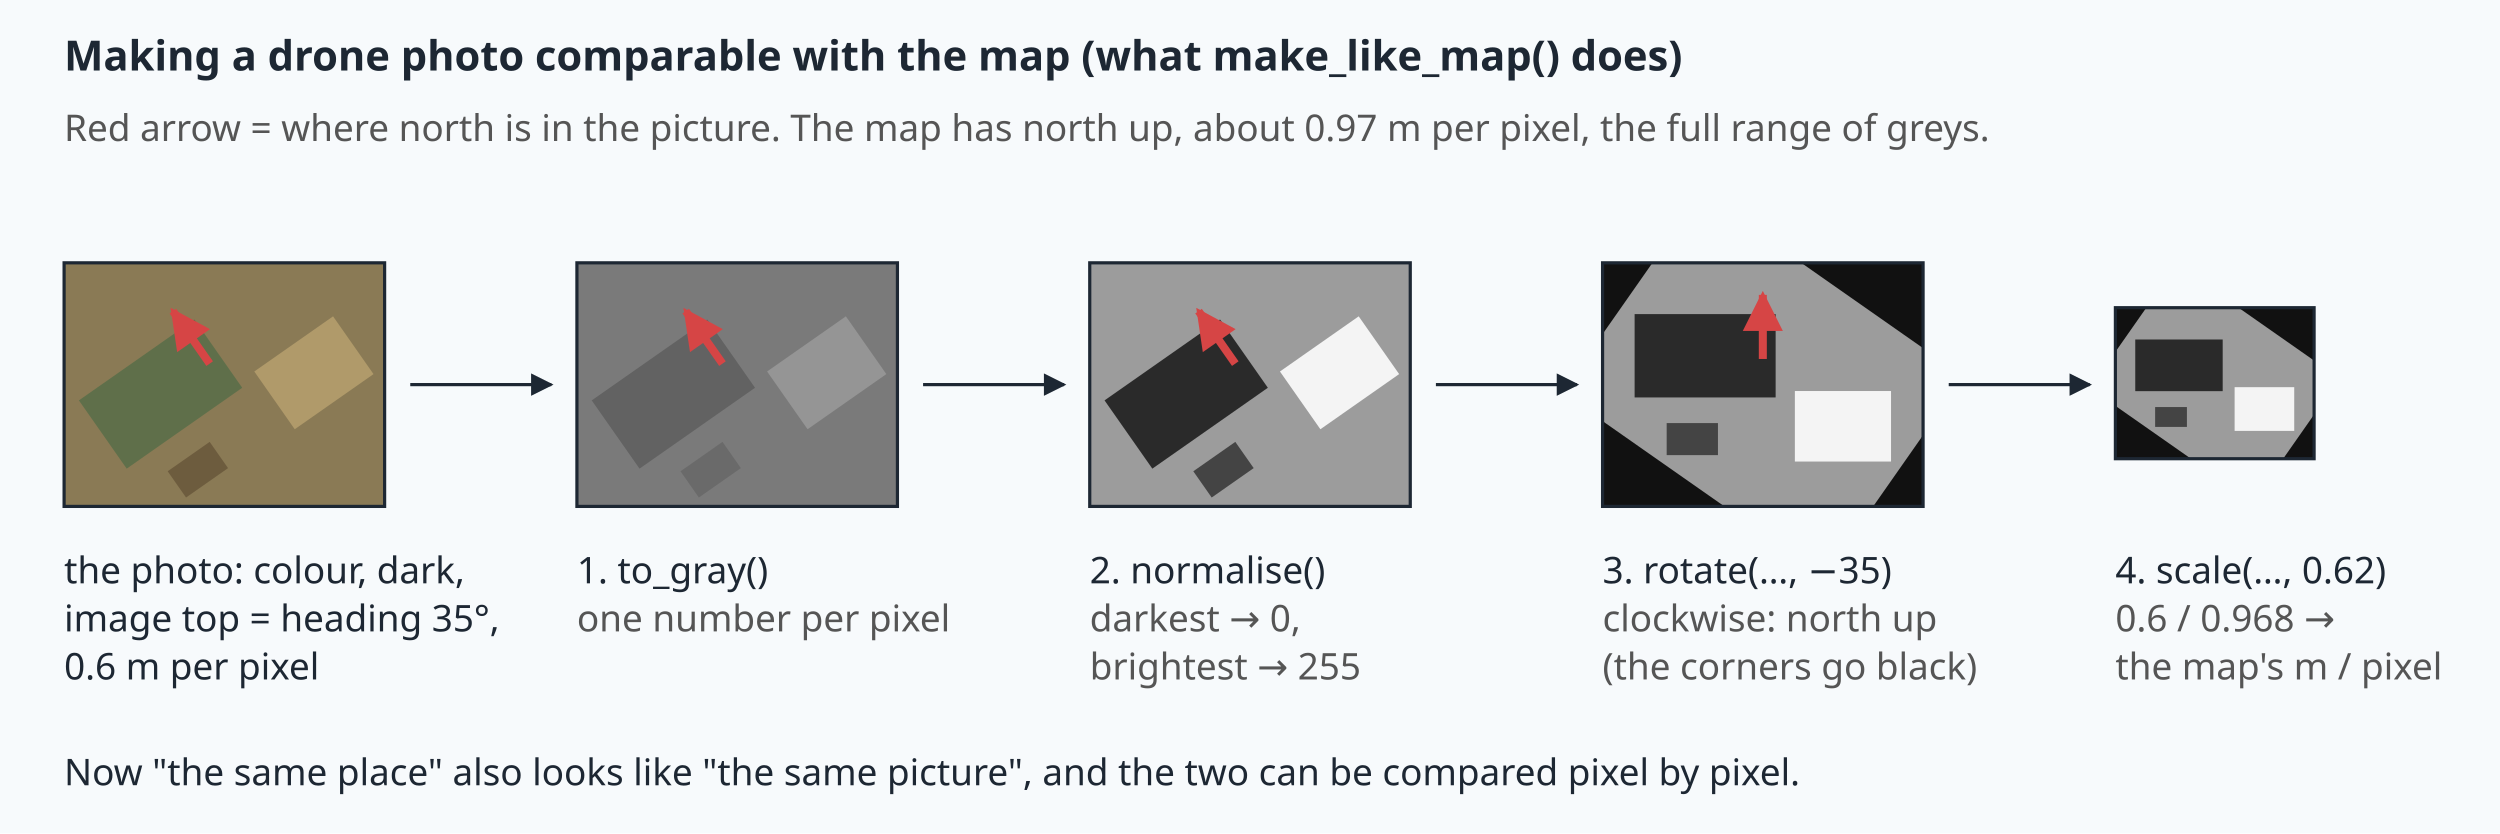
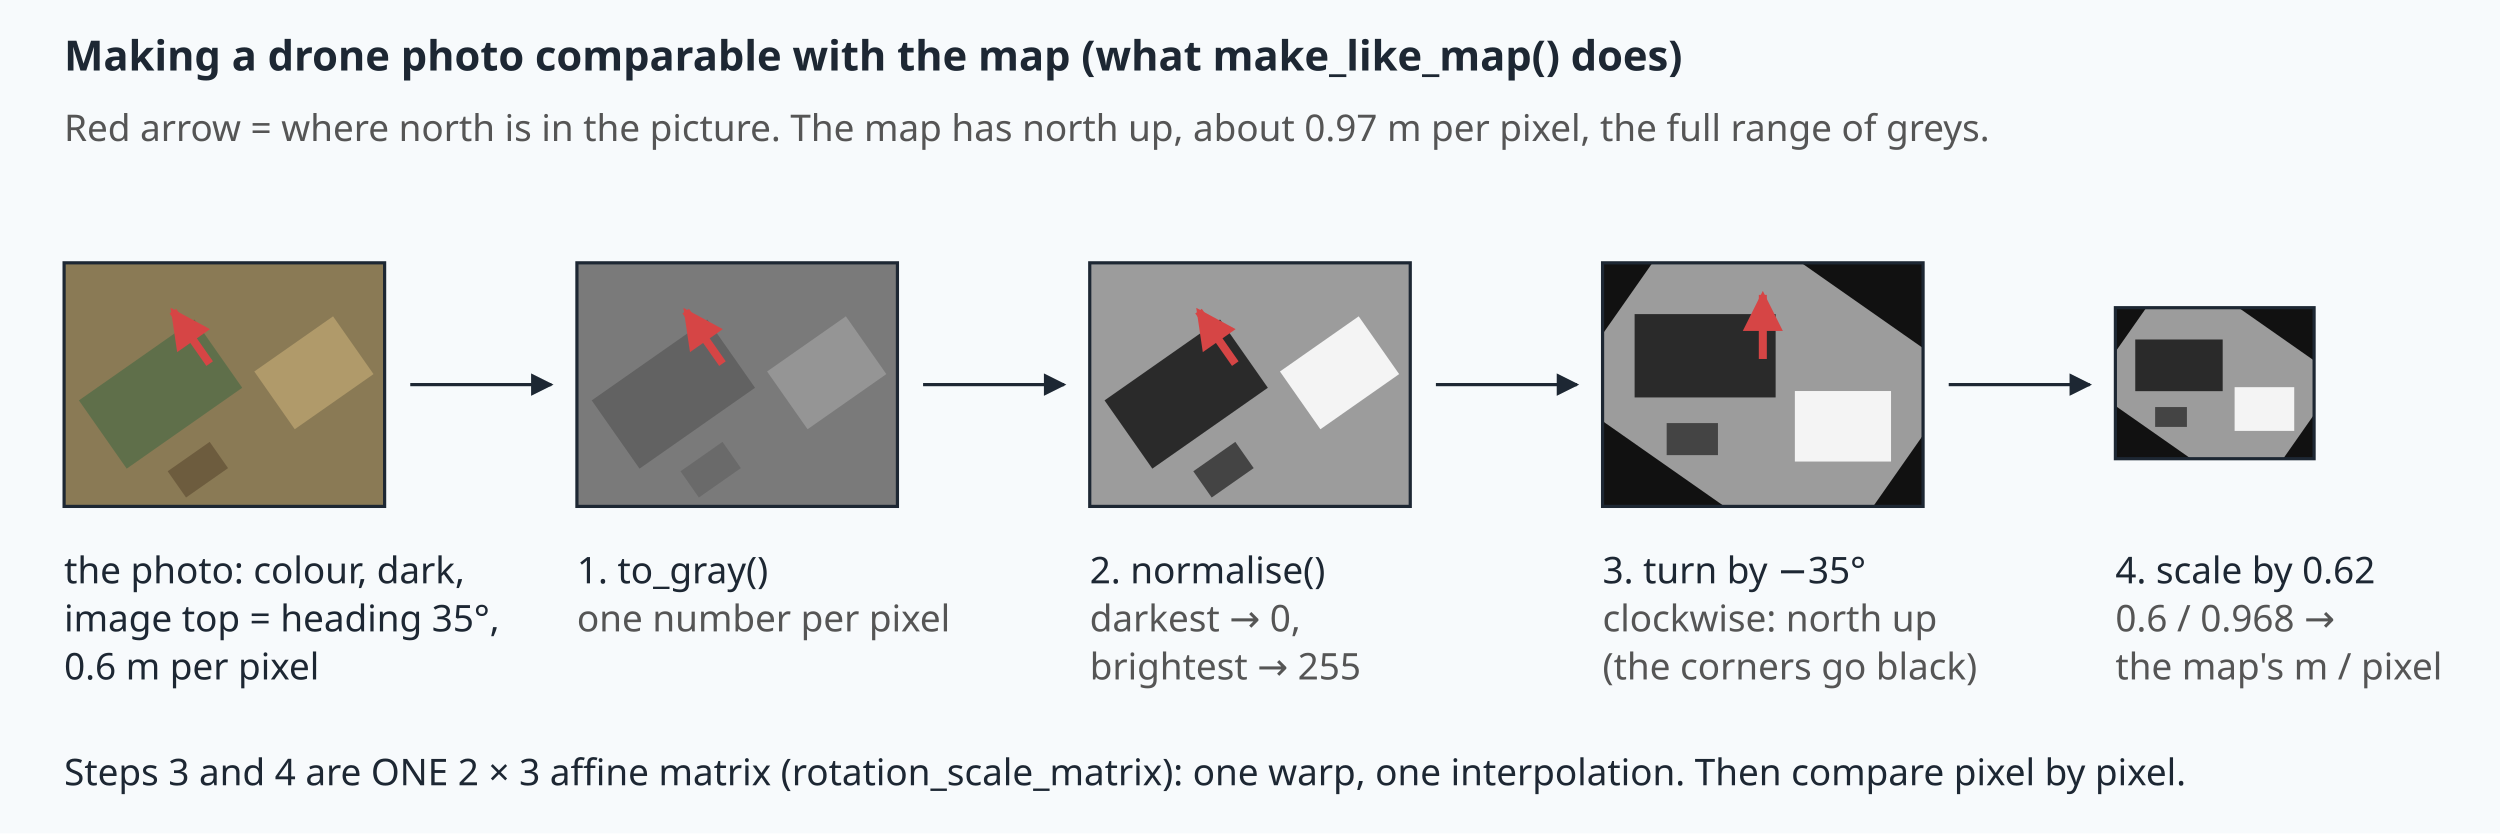
<svg xmlns="http://www.w3.org/2000/svg" viewBox="0 0 780 260" font-family="sans-serif" font-size="11.5">
  <rect width="780" height="260" fill="#f7fafc" />
  <defs>
    <marker id="a" viewBox="0 0 10 10" refX="9" refY="5" markerWidth="7" markerHeight="7" orient="auto">
      <path d="M0 0 L10 5 L0 10 z" fill="#1d2733" />
    </marker>
    <marker id="n" viewBox="0 0 10 10" refX="9" refY="5" markerWidth="5" markerHeight="5" orient="auto">
      <path d="M0 0 L10 5 L0 10 z" fill="#d64545" />
    </marker>
    <clipPath id="f">
      <rect x="0" y="0" width="100" height="76" />
    </clipPath>
  </defs>
  <text x="20" y="22" fill="#1d2733" font-weight="bold" font-size="13">Making a drone photo comparable with the map (what make_like_map() does)</text>
  <text x="20" y="44" fill="#555">Red arrow = where north is in the picture. The map has north up, about 0.97 m per pixel, the full range of greys.</text>
  <g transform="translate(20 82)">
    <rect width="100" height="76" fill="#8a7a55" stroke="#1d2733" />
    <g clip-path="url(#f)">
      <g transform="rotate(-35 50 38)">
        <rect x="10" y="16" width="44" height="26" fill="#5f6f4a" />
        <rect x="60" y="40" width="30" height="22" fill="#b09a6a" />
        <rect x="20" y="50" width="16" height="10" fill="#6d5c3e" />
        <line x1="50" y1="30" x2="50" y2="10" stroke="#d64545" stroke-width="2.5" marker-end="url(#n)" />
      </g>
    </g>
  </g>
  <text x="20" y="182" fill="#1d2733">the photo: colour, dark,</text>
  <text x="20" y="197" fill="#1d2733">image top = heading 35°,</text>
  <text x="20" y="212" fill="#1d2733">0.6 m per pixel</text>
  <line x1="128" y1="120" x2="172" y2="120" stroke="#1d2733" marker-end="url(#a)" />
  <g transform="translate(180 82)">
    <rect width="100" height="76" fill="#7a7a7a" stroke="#1d2733" />
    <g clip-path="url(#f)">
      <g transform="rotate(-35 50 38)">
        <rect x="10" y="16" width="44" height="26" fill="#626262" />
        <rect x="60" y="40" width="30" height="22" fill="#959595" />
        <rect x="20" y="50" width="16" height="10" fill="#6a6a6a" />
        <line x1="50" y1="30" x2="50" y2="10" stroke="#d64545" stroke-width="2.5" marker-end="url(#n)" />
      </g>
    </g>
  </g>
  <text x="180" y="182" fill="#1d2733">1. to_gray()</text>
  <text x="180" y="197" fill="#555">one number per pixel</text>
  <line x1="288" y1="120" x2="332" y2="120" stroke="#1d2733" marker-end="url(#a)" />
  <g transform="translate(340 82)">
    <rect width="100" height="76" fill="#9c9c9c" stroke="#1d2733" />
    <g clip-path="url(#f)">
      <g transform="rotate(-35 50 38)">
        <rect x="10" y="16" width="44" height="26" fill="#2a2a2a" />
        <rect x="60" y="40" width="30" height="22" fill="#f4f4f4" />
        <rect x="20" y="50" width="16" height="10" fill="#444" />
        <line x1="50" y1="30" x2="50" y2="10" stroke="#d64545" stroke-width="2.5" marker-end="url(#n)" />
      </g>
    </g>
  </g>
  <text x="340" y="182" fill="#1d2733">2. normalise()</text>
  <text x="340" y="197" fill="#555">darkest → 0,</text>
  <text x="340" y="212" fill="#555">brightest → 255</text>
  <line x1="448" y1="120" x2="492" y2="120" stroke="#1d2733" marker-end="url(#a)" />
  <g transform="translate(500 82)">
    <rect width="100" height="76" fill="#111" />
    <g clip-path="url(#f)">
      <g transform="rotate(35 50 38)">
        <rect width="100" height="76" fill="#9c9c9c" />
      </g>
    </g>
    <rect x="10" y="16" width="44" height="26" fill="#2a2a2a" />
    <rect x="60" y="40" width="30" height="22" fill="#f4f4f4" />
    <rect x="20" y="50" width="16" height="10" fill="#444" />
    <line x1="50" y1="30" x2="50" y2="10" stroke="#d64545" stroke-width="2.5" marker-end="url(#n)" />
    <rect width="100" height="76" fill="none" stroke="#1d2733" />
  </g>
-   <text x="500" y="182" fill="#1d2733">3. rotate(…, −35)</text>
+   <text x="500" y="182" fill="#1d2733">3. turn by −35°</text>
  <text x="500" y="197" fill="#555">clockwise: north up</text>
  <text x="500" y="212" fill="#555">(the corners go black)</text>
  <line x1="608" y1="120" x2="652" y2="120" stroke="#1d2733" marker-end="url(#a)" />
  <g transform="translate(660 96) scale(0.62)">
    <rect width="100" height="76" fill="#111" />
    <g clip-path="url(#f)">
      <g transform="rotate(35 50 38)">
        <rect width="100" height="76" fill="#9c9c9c" />
      </g>
    </g>
    <rect x="10" y="16" width="44" height="26" fill="#2a2a2a" />
    <rect x="60" y="40" width="30" height="22" fill="#f4f4f4" />
    <rect x="20" y="50" width="16" height="10" fill="#444" />
    <rect width="100" height="76" fill="none" stroke="#1d2733" stroke-width="1.6" />
  </g>
-   <text x="660" y="182" fill="#1d2733">4. scale(…, 0.62)</text>
+   <text x="660" y="182" fill="#1d2733">4. scale by 0.62</text>
  <text x="660" y="197" fill="#555">0.6 / 0.968 →</text>
  <text x="660" y="212" fill="#555">the map's m / pixel</text>
-   <text x="20" y="245" fill="#1d2733">Now "the same place" also looks like "the same picture", and the two can be compared pixel by pixel.</text>
+   <text x="20" y="245" fill="#1d2733">Steps 3 and 4 are ONE 2 × 3 affine matrix (rotation_scale_matrix): one warp, one interpolation. Then compare pixel by pixel.</text>
</svg>
